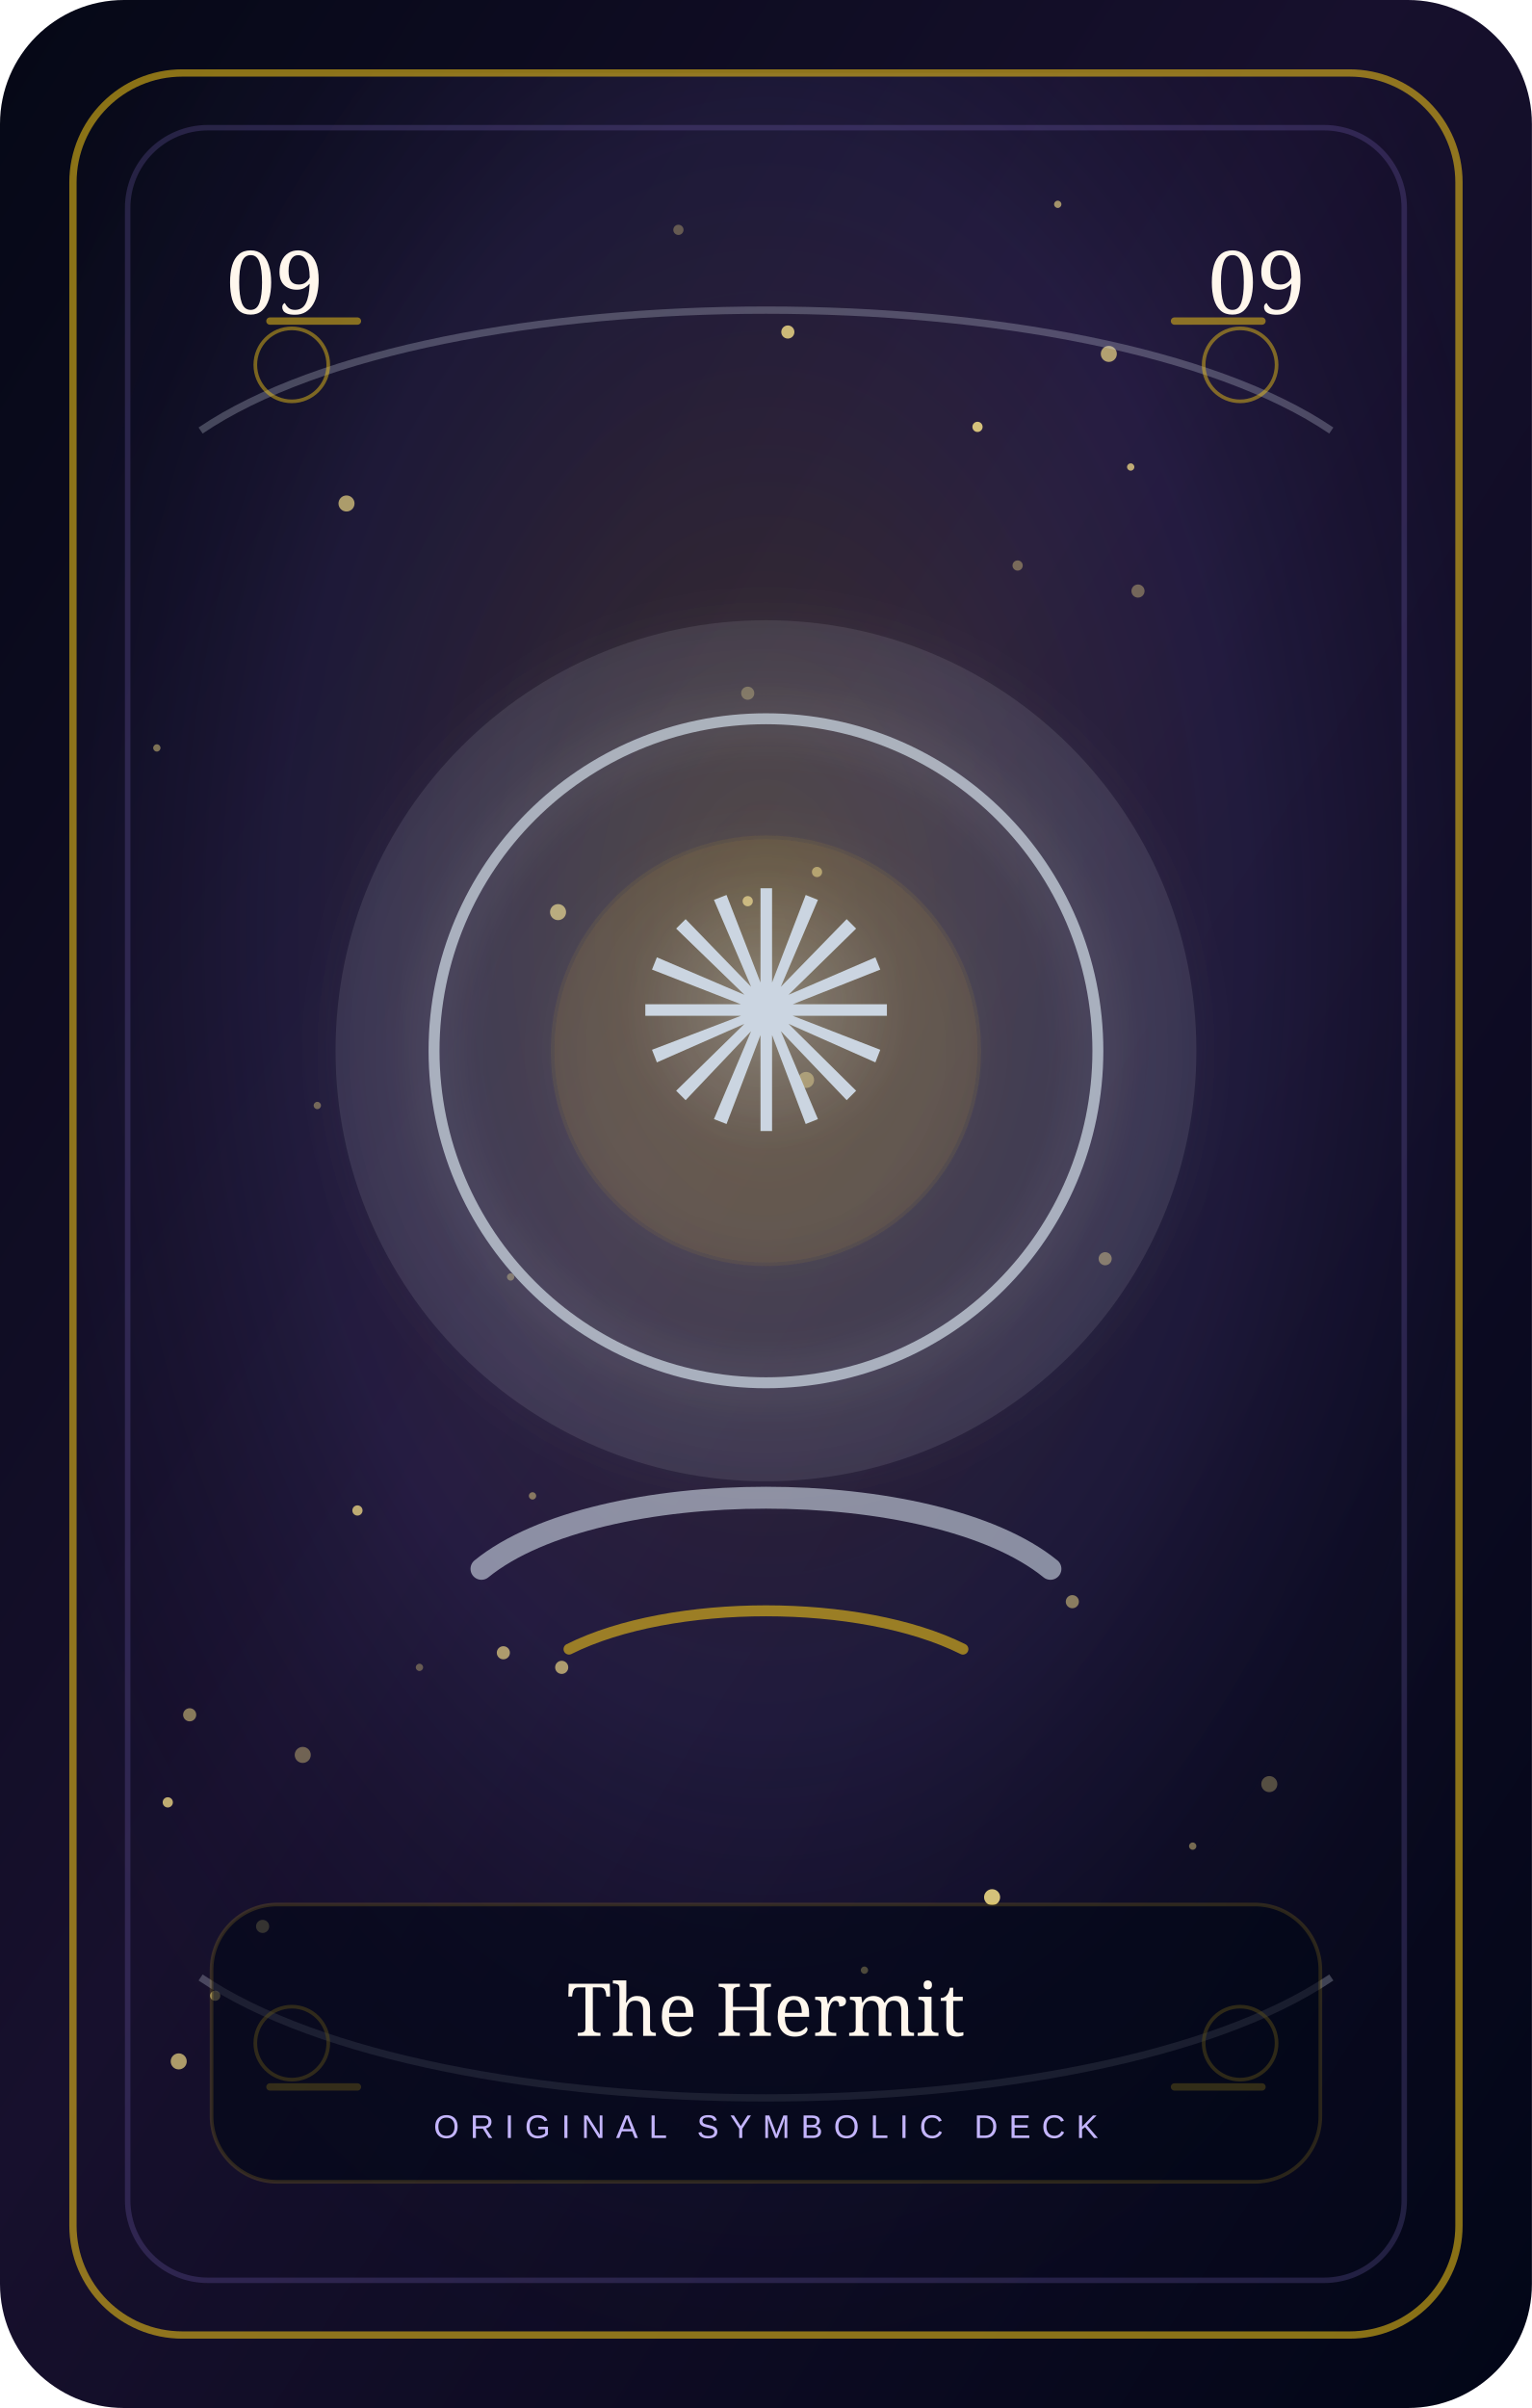
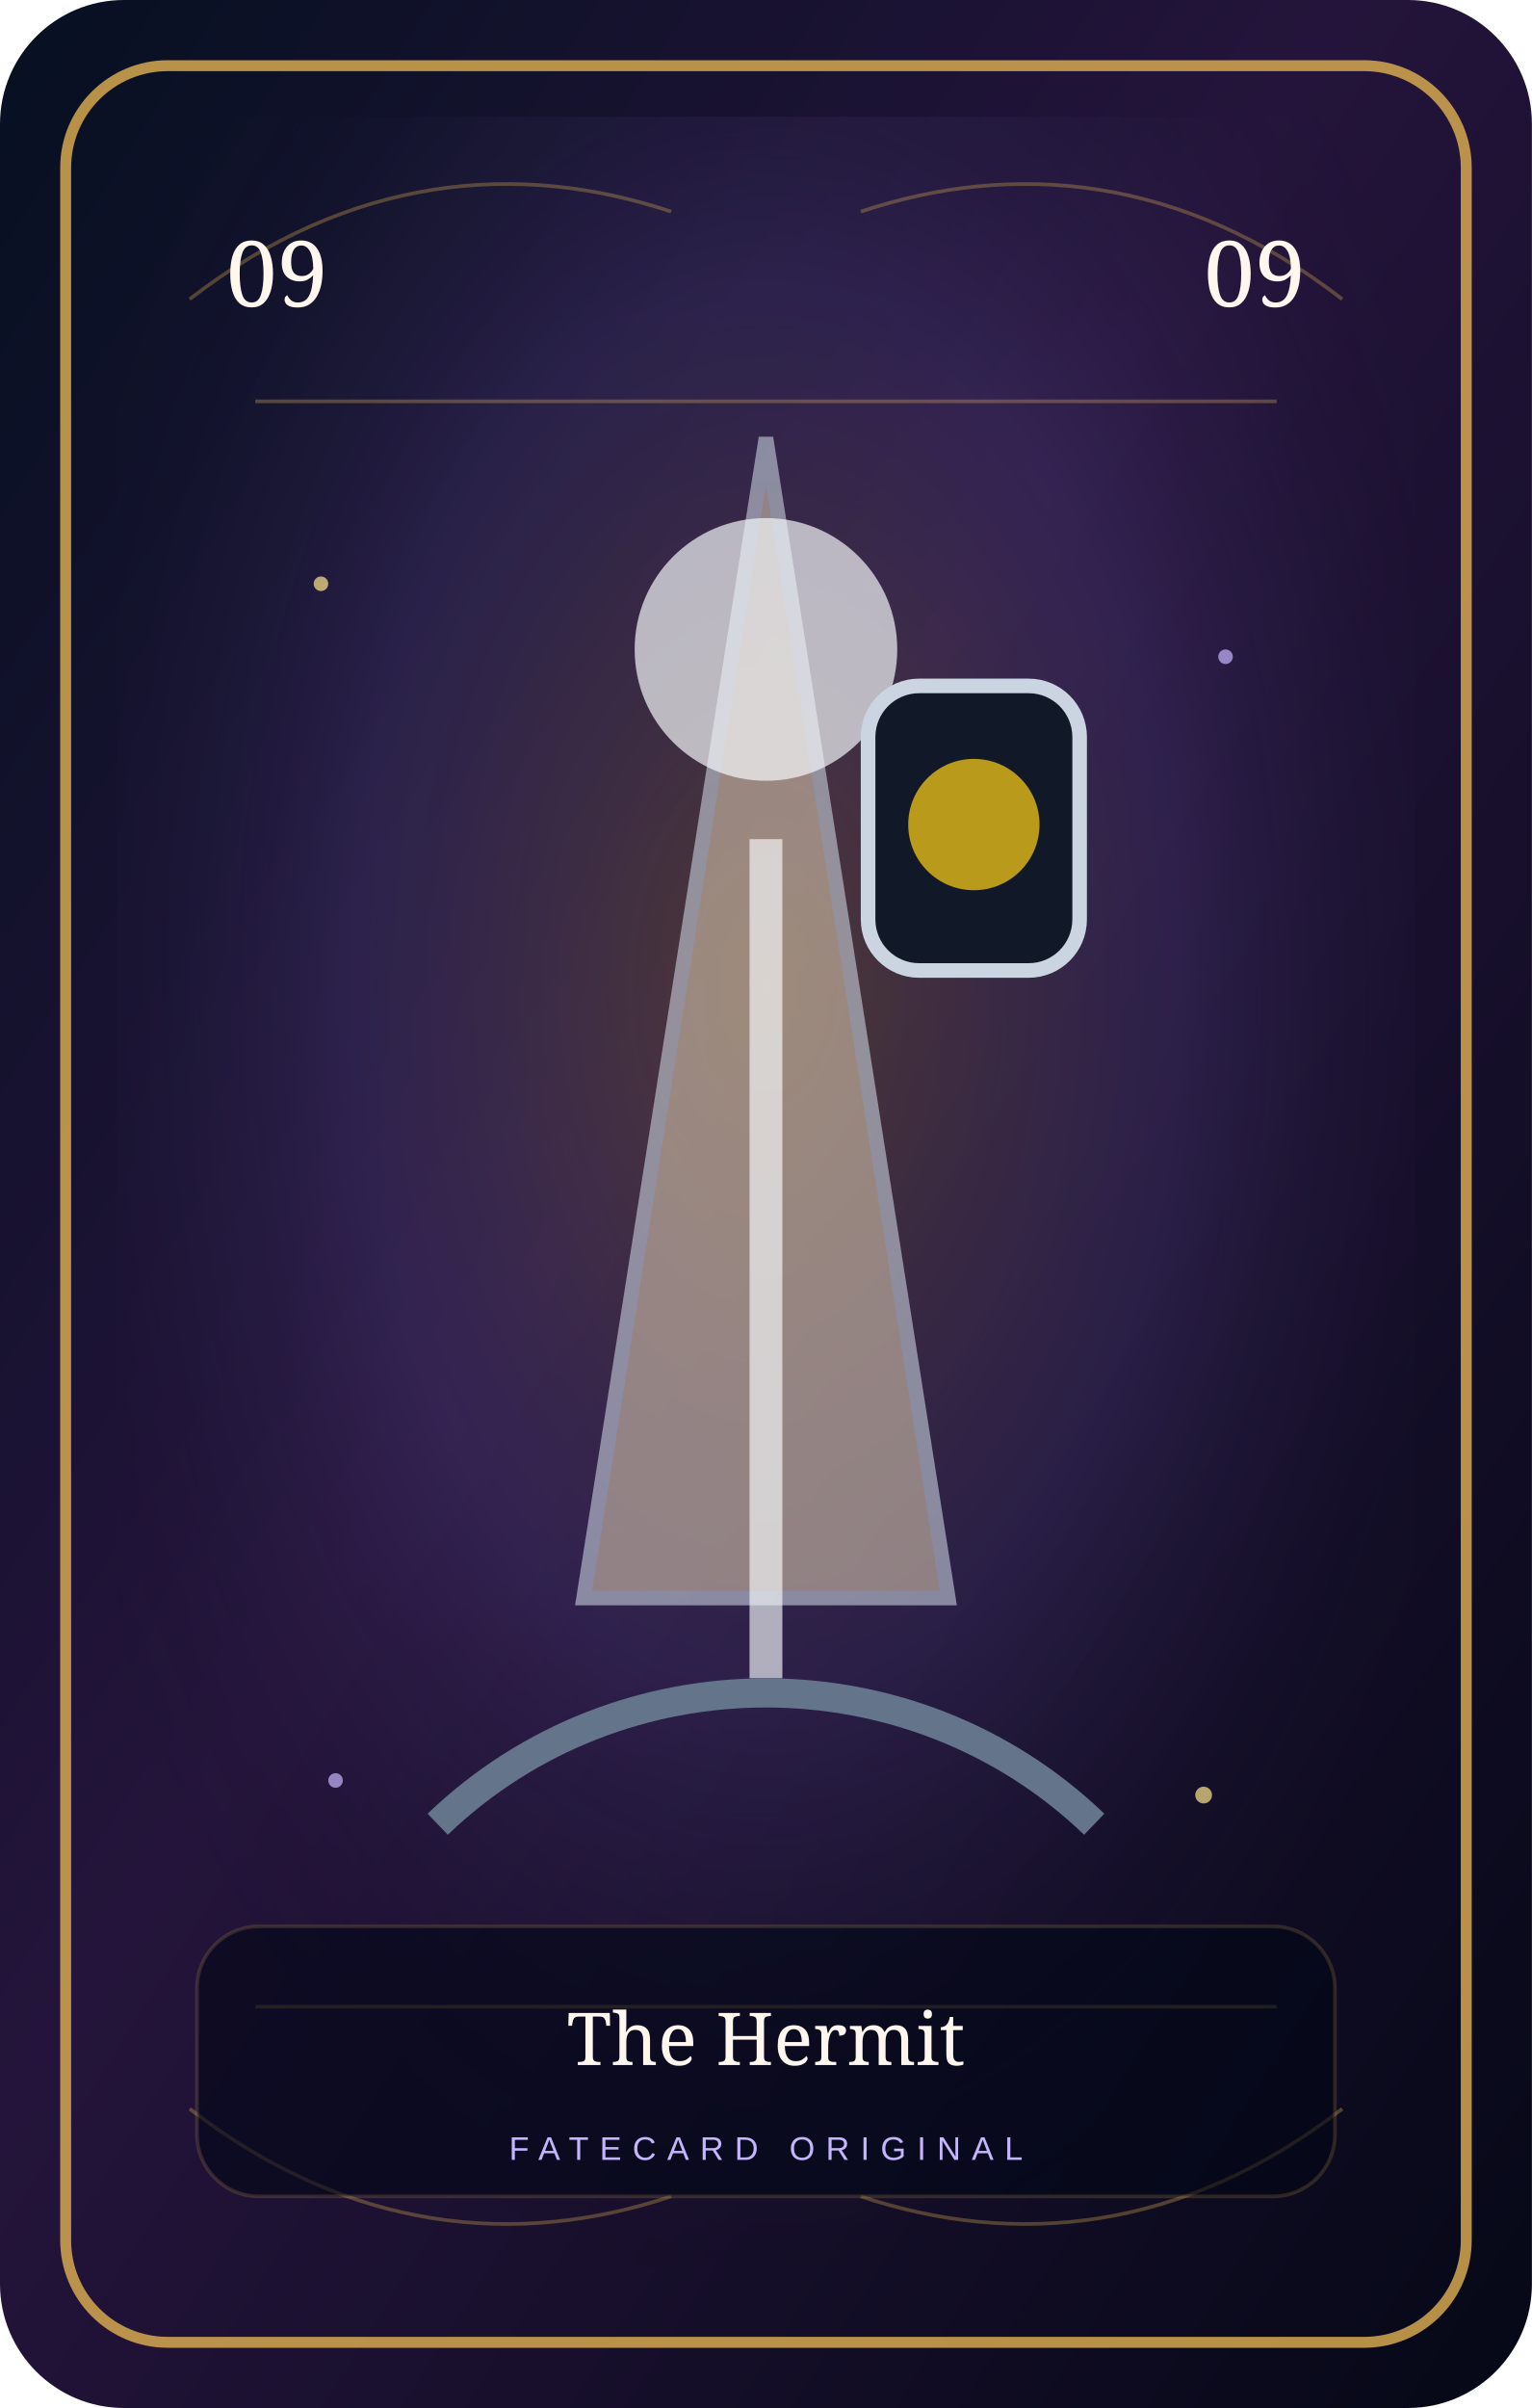
<svg xmlns="http://www.w3.org/2000/svg" width="420" height="660" viewBox="0 0 420 660" role="img" aria-label="The Hermit">
  <defs>
    <linearGradient id="bg" x1="0" y1="0" x2="1" y2="1">
-       <stop offset="0%" stop-color="#050816" />
-       <stop offset="45%" stop-color="#17102d" />
-       <stop offset="100%" stop-color="#020617" />
+       <stop offset="0%" stop-color="#061021" />
+       <stop offset="44%" stop-color="#24143b" />
+       <stop offset="100%" stop-color="#050816" />
    </linearGradient>
-     <radialGradient id="aura" cx="50%" cy="38%" r="68%">
-       <stop offset="0%" stop-color="#facc15" stop-opacity=".18" />
-       <stop offset="52%" stop-color="#a78bfa" stop-opacity=".10" />
-       <stop offset="100%" stop-color="#020617" stop-opacity="0" />
+     <radialGradient id="halo" cx="50%" cy="40%" r="62%">
+       <stop offset="0%" stop-color="#facc15" stop-opacity=".20" />
+       <stop offset="52%" stop-color="#a78bfa" stop-opacity=".12" />
+       <stop offset="100%" stop-color="#000" stop-opacity="0" />
    </radialGradient>
-     <filter id="glow" x="-30%" y="-30%" width="160%" height="160%">
-       <feDropShadow dx="0" dy="0" stdDeviation="6" flood-color="#cbd5e1" flood-opacity=".42" />
+     <filter id="glow">
+       <feGaussianBlur stdDeviation="3" />
    </filter>
  </defs>
  <rect width="420" height="660" rx="34" fill="url(#bg)" />
-   <rect x="20" y="20" width="380" height="620" rx="30" fill="url(#aura)" stroke="#facc15" stroke-opacity=".54" stroke-width="2" />
-   <rect x="35" y="35" width="350" height="590" rx="22" fill="none" stroke="#a78bfa" stroke-opacity=".18" stroke-width="1.5" />
-   <circle cx="138" cy="453" r="1.8" fill="#fde68a" opacity="0.63" />
-   <circle cx="59" cy="547" r="1.4" fill="#fde68a" opacity="0.59" />
-   <circle cx="327" cy="506" r="1.0" fill="#fde68a" opacity="0.43" />
-   <circle cx="216" cy="91" r="1.8" fill="#fde68a" opacity="0.77" />
-   <circle cx="153" cy="250" r="2.2" fill="#fde68a" opacity="0.66" />
-   <circle cx="205" cy="247" r="1.4" fill="#fde68a" opacity="0.70" />
-   <circle cx="294" cy="439" r="1.8" fill="#fde68a" opacity="0.49" />
-   <circle cx="115" cy="457" r="1.0" fill="#fde68a" opacity="0.33" />
-   <circle cx="95" cy="138" r="2.2" fill="#fde68a" opacity="0.64" />
-   <circle cx="303" cy="345" r="1.8" fill="#fde68a" opacity="0.41" />
-   <circle cx="221" cy="296" r="2.2" fill="#fde68a" opacity="0.45" />
-   <circle cx="98" cy="414" r="1.4" fill="#fde68a" opacity="0.71" />
-   <circle cx="186" cy="63" r="1.4" fill="#fde68a" opacity="0.31" />
-   <circle cx="290" cy="56" r="1.0" fill="#fde68a" opacity="0.59" />
-   <circle cx="272" cy="520" r="2.2" fill="#fde68a" opacity="0.83" />
-   <circle cx="87" cy="303" r="1.0" fill="#fde68a" opacity="0.38" />
-   <circle cx="146" cy="410" r="1.0" fill="#fde68a" opacity="0.45" />
-   <circle cx="304" cy="97" r="2.2" fill="#fde68a" opacity="0.65" />
-   <circle cx="72" cy="528" r="1.8" fill="#fde68a" opacity="0.50" />
-   <circle cx="46" cy="494" r="1.4" fill="#fde68a" opacity="0.73" />
-   <circle cx="154" cy="457" r="1.8" fill="#fde68a" opacity="0.63" />
-   <circle cx="49" cy="565" r="2.2" fill="#fde68a" opacity="0.65" />
-   <circle cx="205" cy="190" r="1.8" fill="#fde68a" opacity="0.32" />
-   <circle cx="310" cy="128" r="1.0" fill="#fde68a" opacity="0.71" />
-   <circle cx="348" cy="489" r="2.2" fill="#fde68a" opacity="0.30" />
-   <circle cx="83" cy="481" r="2.2" fill="#fde68a" opacity="0.38" />
-   <circle cx="224" cy="239" r="1.4" fill="#fde68a" opacity="0.55" />
-   <circle cx="52" cy="470" r="1.8" fill="#fde68a" opacity="0.49" />
-   <circle cx="268" cy="117" r="1.4" fill="#fde68a" opacity="0.81" />
-   <circle cx="140" cy="350" r="1.0" fill="#fde68a" opacity="0.36" />
-   <circle cx="237" cy="540" r="1.0" fill="#fde68a" opacity="0.77" />
-   <circle cx="312" cy="162" r="1.8" fill="#fde68a" opacity="0.36" />
-   <circle cx="279" cy="155" r="1.4" fill="#fde68a" opacity="0.37" />
-   <circle cx="43" cy="205" r="1.0" fill="#fde68a" opacity="0.45" />
-   <path d="M55 118 C120 74 300 74 365 118" fill="none" stroke="#cbd5e1" stroke-opacity=".28" stroke-width="2" />
-   <path d="M55 542 C120 586 300 586 365 542" fill="none" stroke="#cbd5e1" stroke-opacity=".28" stroke-width="2" />
-   <path d="M74 88 L98 88 M322 88 L346 88 M74 572 L98 572 M322 572 L346 572" stroke="#facc15" stroke-opacity=".50" stroke-width="2" stroke-linecap="round" />
-   <circle cx="80" cy="100" r="10" fill="none" stroke="#facc15" stroke-opacity=".45" />
-   <circle cx="340" cy="100" r="10" fill="none" stroke="#facc15" stroke-opacity=".45" />
-   <circle cx="80" cy="560" r="10" fill="none" stroke="#facc15" stroke-opacity=".45" />
-   <circle cx="340" cy="560" r="10" fill="none" stroke="#facc15" stroke-opacity=".45" />
-   <g filter="url(#glow)">
-     <circle cx="210" cy="288" r="118" fill="#cbd5e1" opacity=".11" />
-     <circle cx="210" cy="288" r="91" fill="none" stroke="#cbd5e1" stroke-width="3" stroke-opacity=".74" />
-     <circle cx="210" cy="288" r="58" fill="#facc15" opacity=".12" stroke="#facc15" stroke-width="2" stroke-opacity=".55" />
-     <text x="210" y="310" text-anchor="middle" font-size="96" font-family="Georgia, serif" fill="#cbd5e1">✺</text>
+   <rect x="18" y="18" width="384" height="624" rx="28" fill="none" stroke="#d6a84f" stroke-width="3" stroke-opacity=".85" />
+   <rect x="32" y="32" width="356" height="596" rx="22" fill="url(#halo)" />
+   <g fill="none" stroke="#d6a84f" stroke-opacity=".34">
+     <path d="M52 82 C96 48,142 44,184 58" />
+     <path d="M236 58 C278 44,324 48,368 82" />
+     <path d="M52 578 C96 612,142 616,184 602" />
+     <path d="M236 602 C278 616,324 612,368 578" />
+     <path d="M70 110 H350 M70 550 H350" />
  </g>
-   <path d="M132 430 C164 404, 256 404, 288 430" fill="none" stroke="#cbd5e1" stroke-width="6" stroke-linecap="round" stroke-opacity=".62" />
-   <path d="M156 452 C184 438, 236 438, 264 452" fill="none" stroke="#facc15" stroke-width="3" stroke-linecap="round" stroke-opacity=".56" />
-   <text x="62" y="86" font-size="24" font-family="Georgia, serif" fill="#fff7ed">09</text>
-   <text x="358" y="86" text-anchor="end" font-size="24" font-family="Georgia, serif" fill="#fff7ed">09</text>
-   <rect x="58" y="522" width="304" height="76" rx="18" fill="#020617" opacity=".62" stroke="#facc15" stroke-opacity=".24" />
-   <text x="210" y="558" text-anchor="middle" font-size="20" font-family="Georgia, serif" fill="#fff7ed">The Hermit</text>
-   <text x="210" y="586" text-anchor="middle" font-size="9" font-family="Arial, sans-serif" letter-spacing="3" fill="#c4b5fd">ORIGINAL SYMBOLIC DECK</text>
+   <text x="62" y="84" font-size="25" fill="#fff7ed" font-family="Georgia,serif">09</text>
+   <text x="358" y="84" text-anchor="end" font-size="25" fill="#fff7ed" font-family="Georgia,serif">09</text>
+   <g>
+     <path d="M210 120 L260 438 H160 Z" fill="#d8c6b0" opacity=".58" stroke="#cbd5e1" stroke-width="4" />
+     <circle cx="210" cy="178" r="36" fill="#f8fafc" opacity=".68" />
+     <path d="M210 230 V460" stroke="#f8fafc" stroke-width="9" opacity=".65" />
+     <rect x="238" y="188" width="58" height="78" rx="14" fill="#111827" stroke="#cbd5e1" stroke-width="4" />
+     <circle cx="267" cy="226" r="18" fill="#facc15" opacity=".72" />
+     <path d="M120 500 C170 452,250 452,300 500" stroke="#64748b" stroke-width="8" fill="none" />
+   </g>
+   <g opacity=".7">
+     <circle cx="88" cy="160" r="2" fill="#fde68a" />
+     <circle cx="336" cy="180" r="2" fill="#c4b5fd" />
+     <circle cx="330" cy="492" r="2.3" fill="#fde68a" />
+     <circle cx="92" cy="488" r="2" fill="#c4b5fd" />
+   </g>
+   <rect x="54" y="528" width="312" height="74" rx="17" fill="#020617" opacity=".62" stroke="#d6a84f" stroke-opacity=".30" />
+   <text x="210" y="566" text-anchor="middle" font-size="20" font-family="Georgia,serif" fill="#fff7ed">The Hermit</text>
+   <text x="210" y="592" text-anchor="middle" font-size="9" font-family="Arial,sans-serif" letter-spacing="3" fill="#c4b5fd">FATECARD ORIGINAL</text>
</svg>
